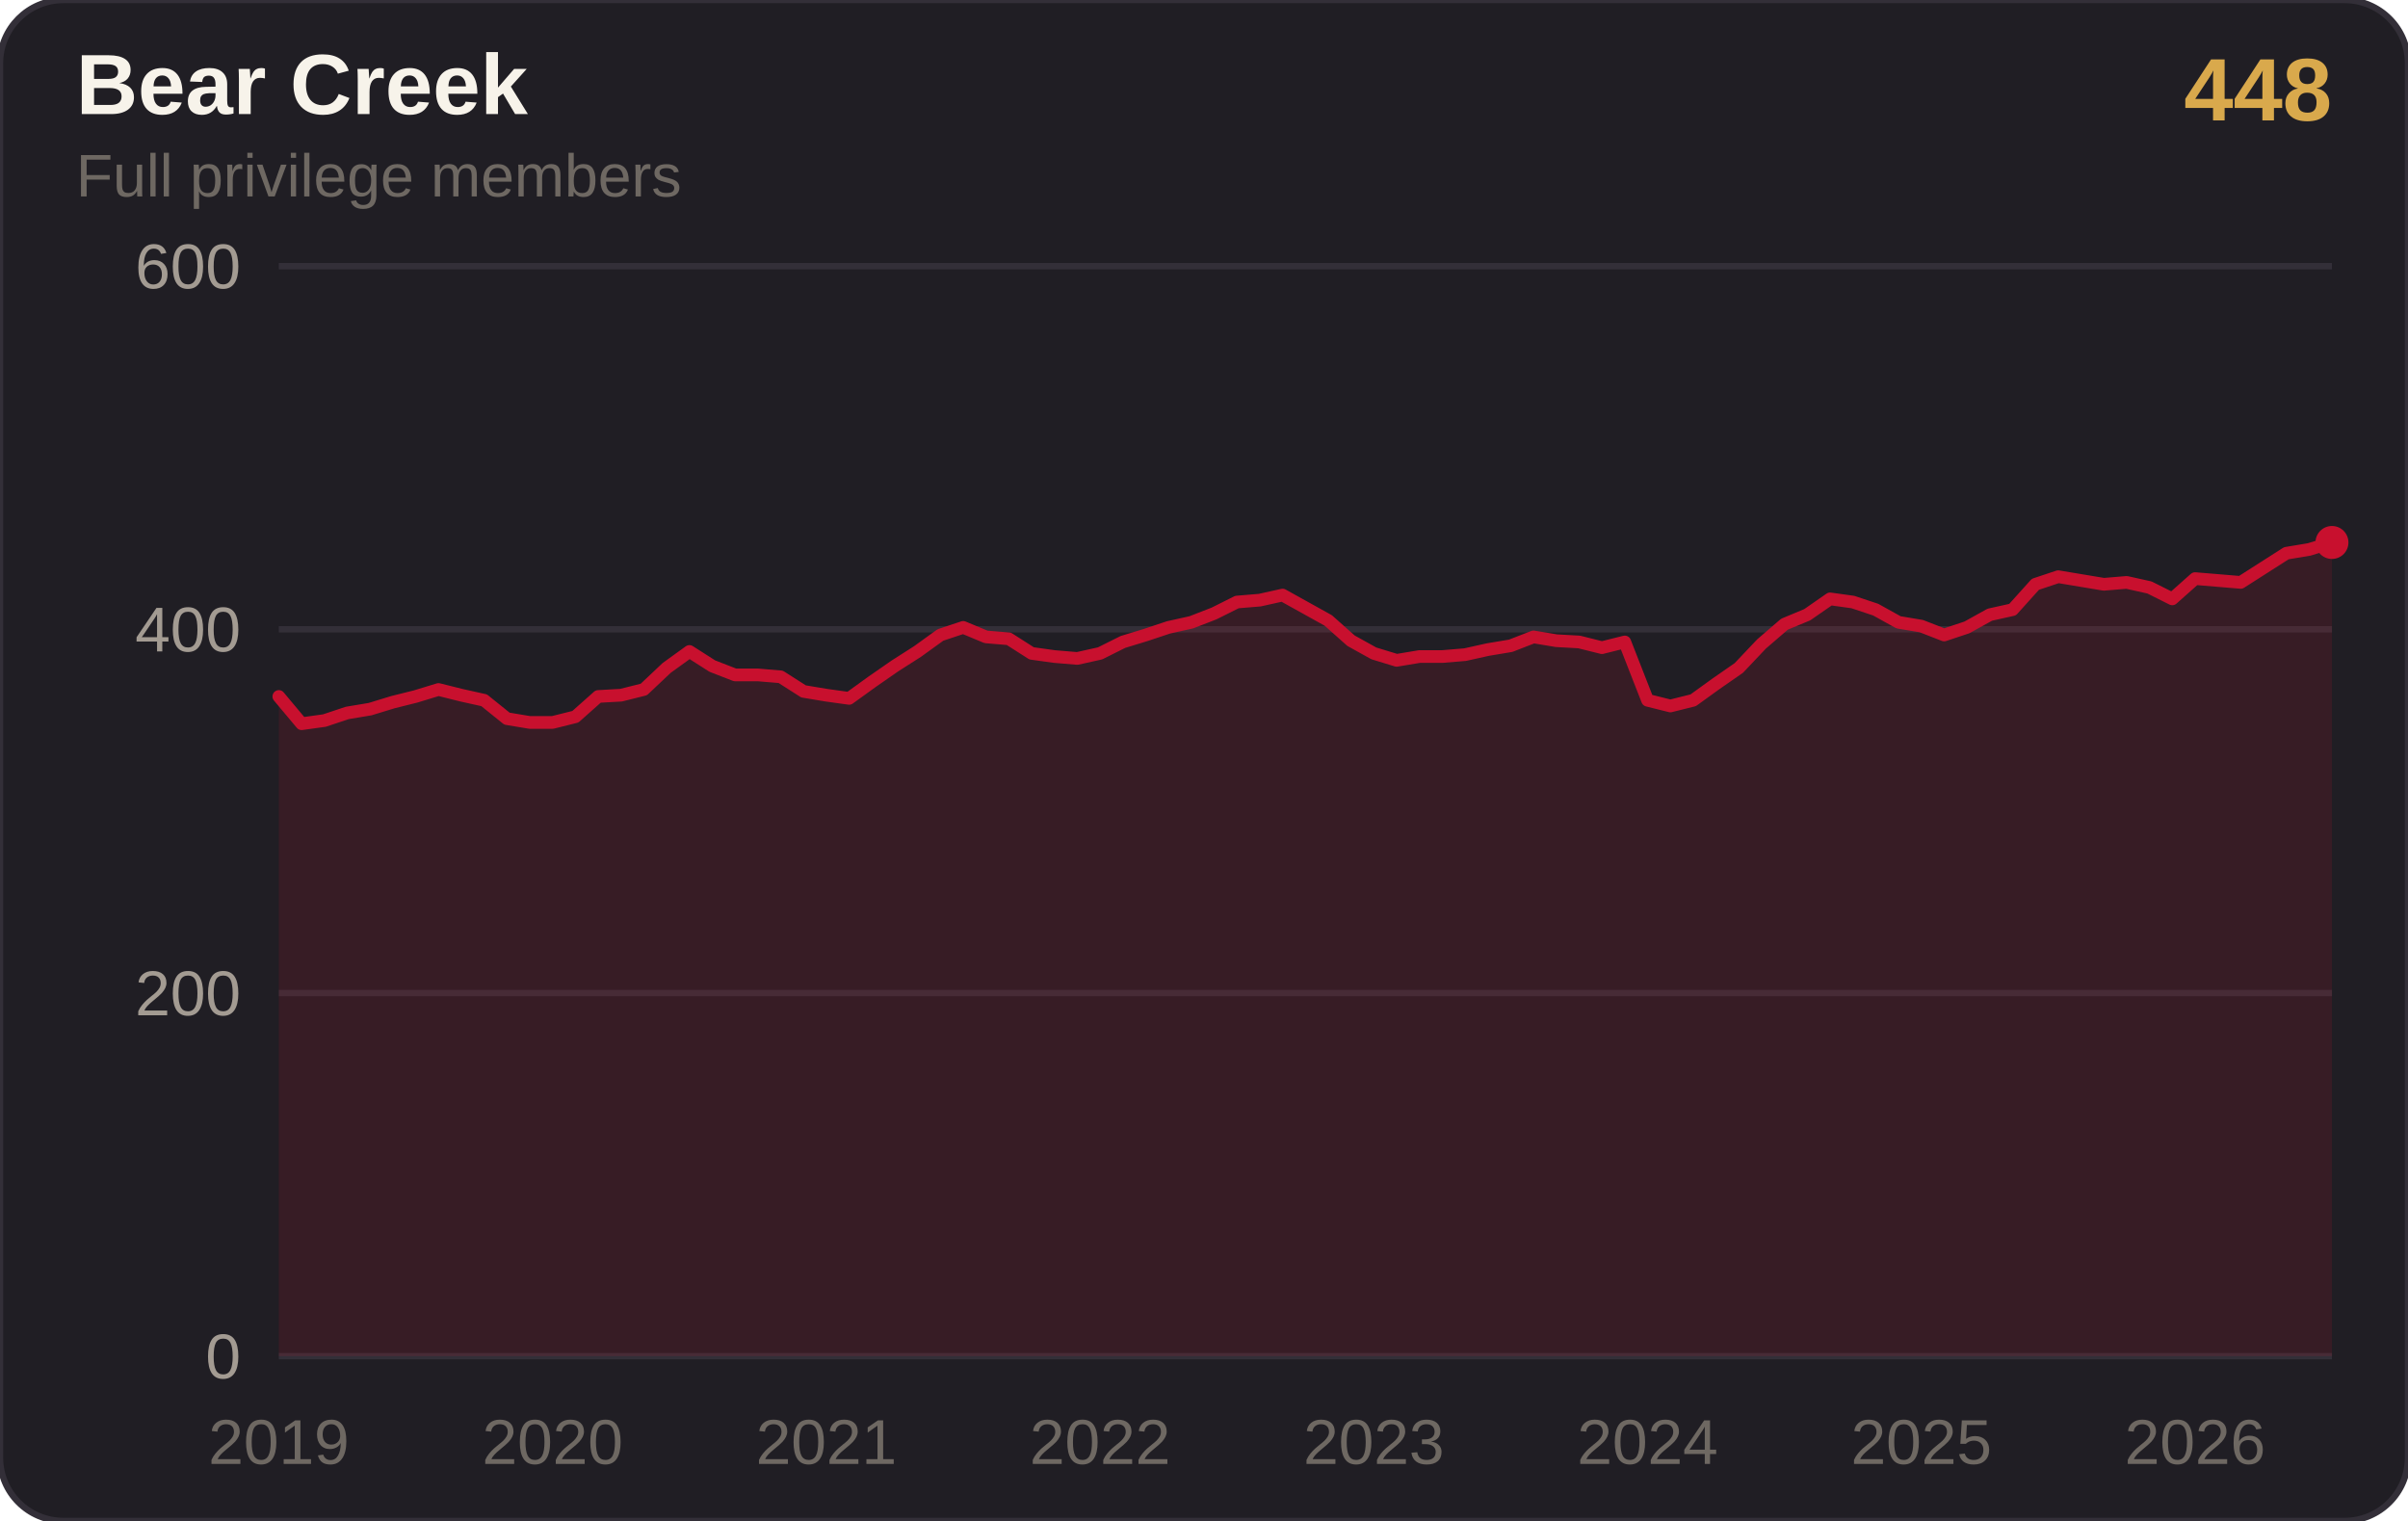
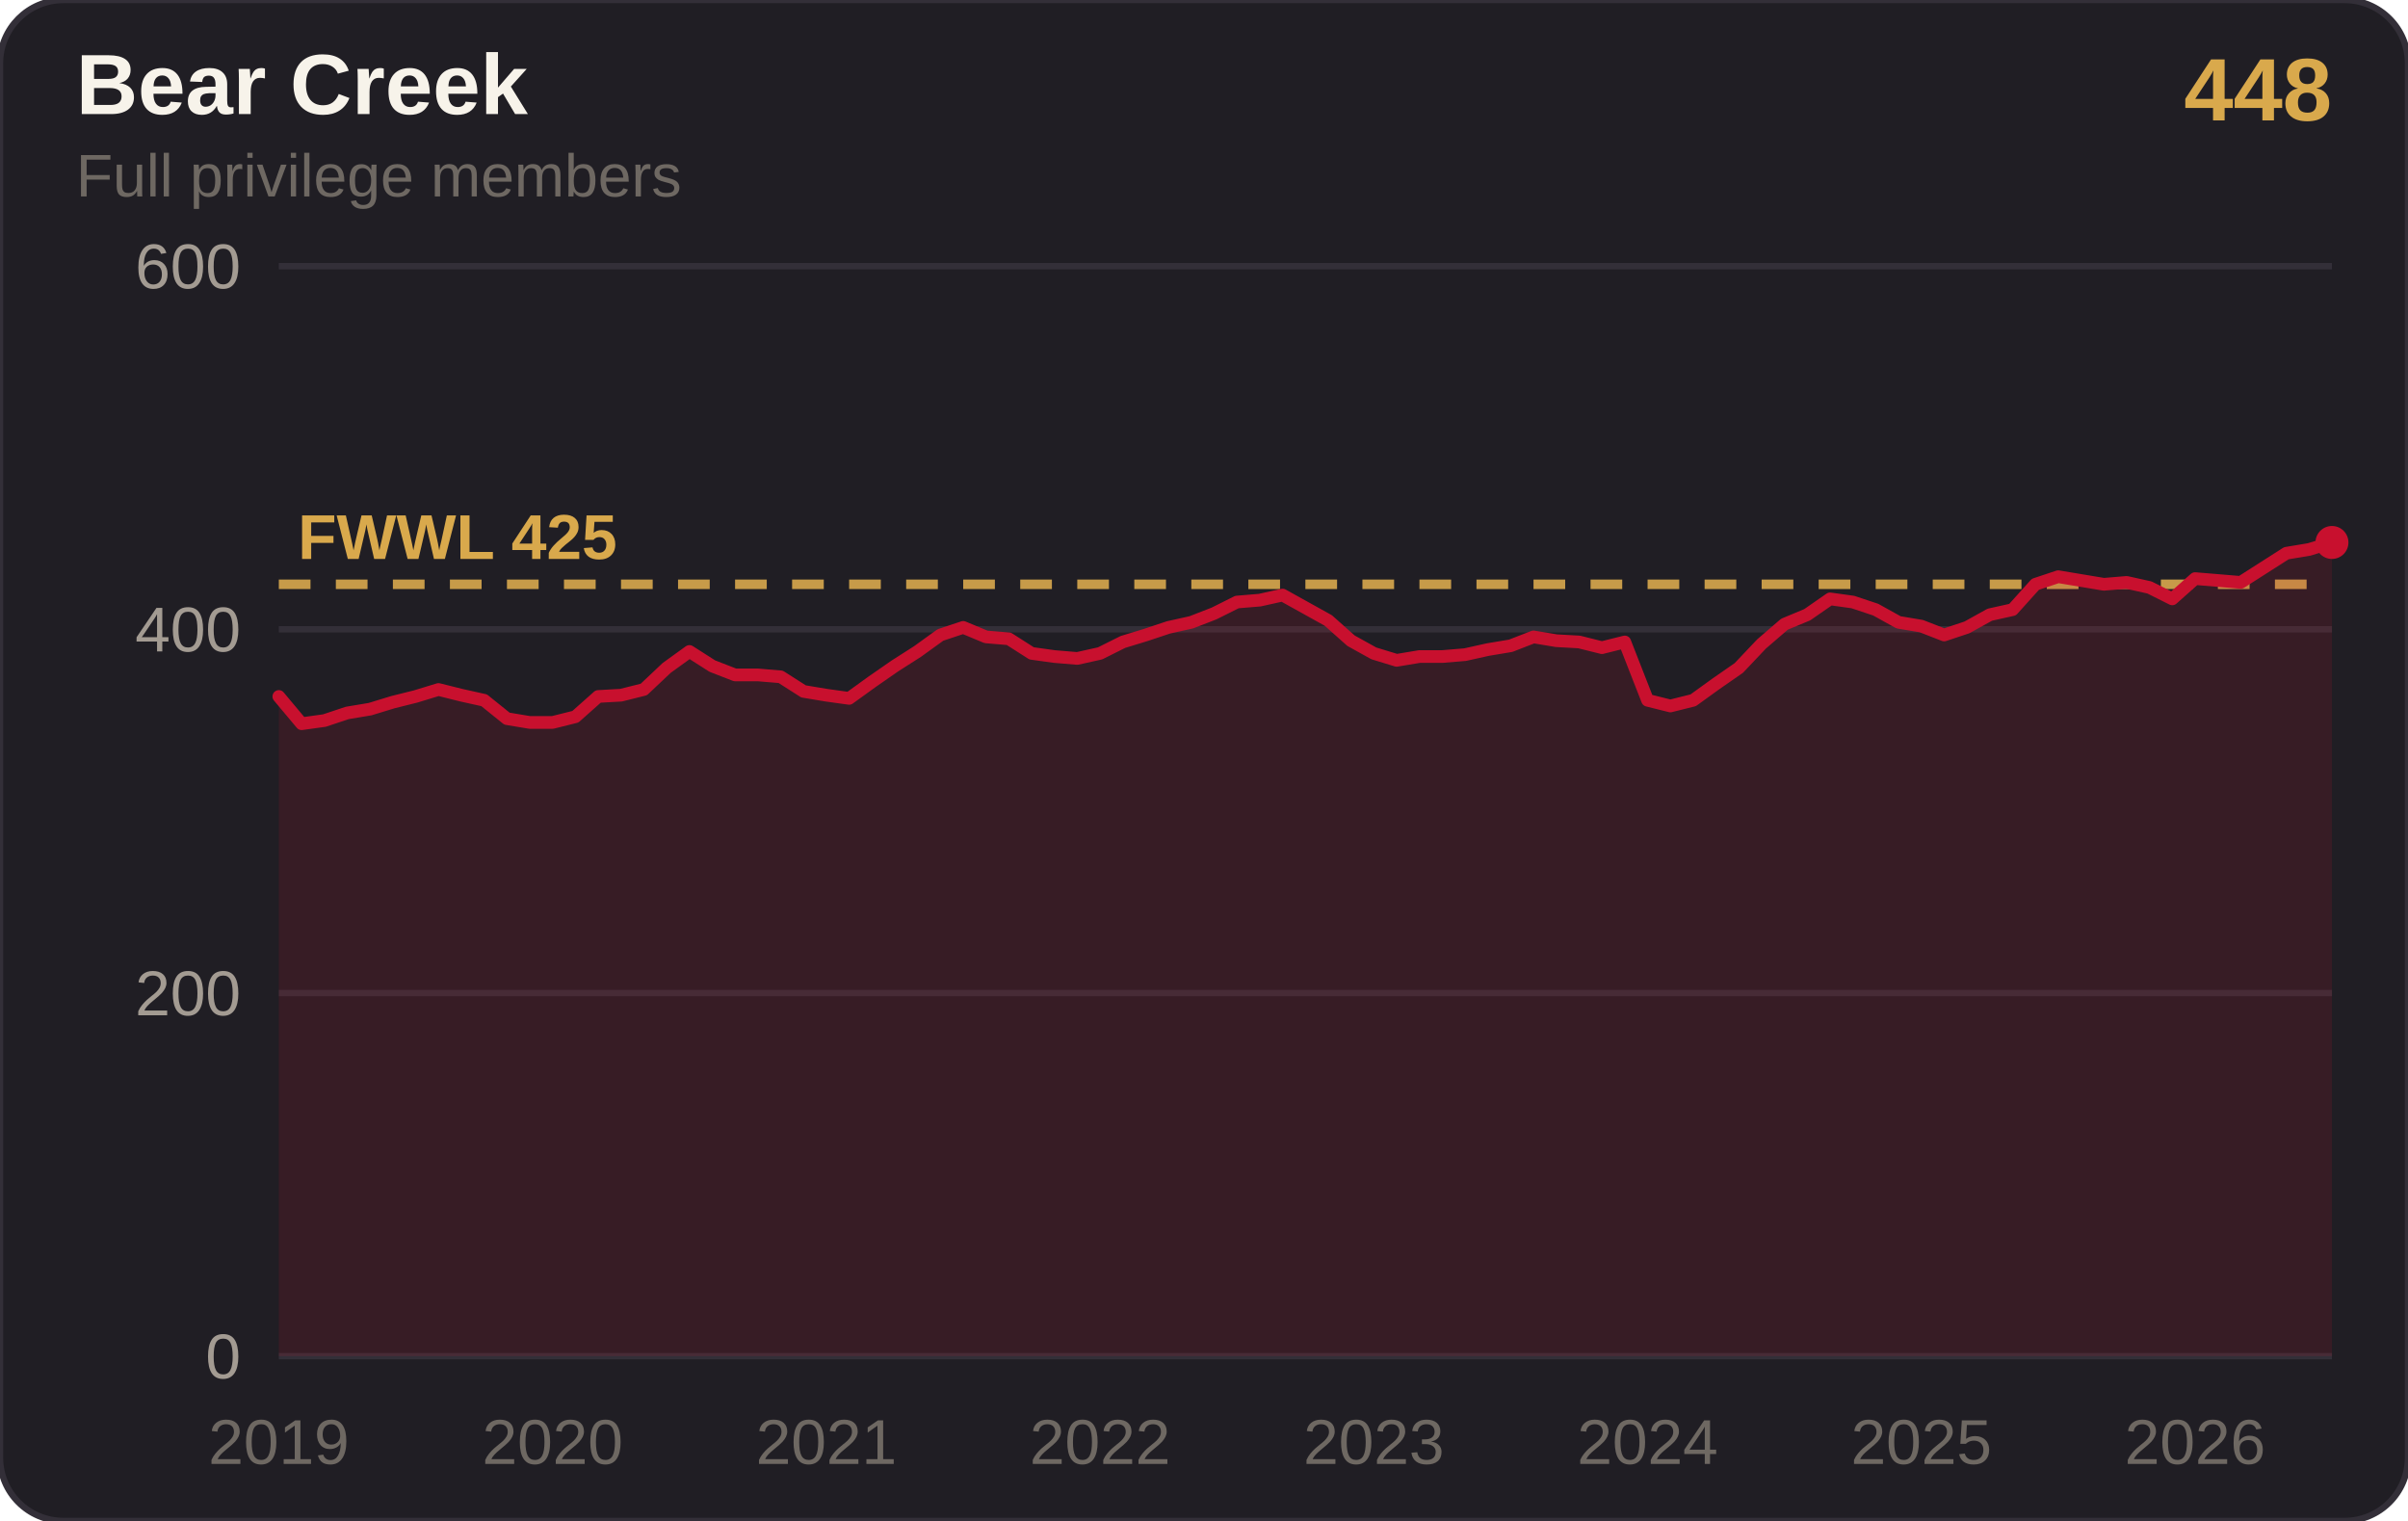
<svg xmlns="http://www.w3.org/2000/svg" viewBox="0 0 380 240" width="380" height="240" role="img" aria-label="Bear Creek, Full privilege members">
  <rect width="380" height="240" rx="10" fill="#201E24" stroke="#332F38" />
  <text x="12" y="18" fill="#F7F3EA" font-family="system-ui, -apple-system, 'Helvetica Neue', Arial, sans-serif" font-size="13.5" font-weight="700">Bear Creek</text>
  <text x="12" y="31" fill="#6E6862" font-family="system-ui, -apple-system, 'Helvetica Neue', Arial, sans-serif" font-size="9.5">Full privilege members</text>
  <line x1="44" y1="214.0" x2="368" y2="214.0" stroke="#332F38" stroke-width="1" />
  <text x="38" y="217.5" fill="#A39B92" font-family="system-ui, -apple-system, 'Helvetica Neue', Arial, sans-serif" font-size="10" text-anchor="end">0</text>
  <line x1="44" y1="156.7" x2="368" y2="156.7" stroke="#332F38" stroke-width="1" />
  <text x="38" y="160.2" fill="#A39B92" font-family="system-ui, -apple-system, 'Helvetica Neue', Arial, sans-serif" font-size="10" text-anchor="end">200</text>
  <line x1="44" y1="99.3" x2="368" y2="99.3" stroke="#332F38" stroke-width="1" />
  <text x="38" y="102.8" fill="#A39B92" font-family="system-ui, -apple-system, 'Helvetica Neue', Arial, sans-serif" font-size="10" text-anchor="end">400</text>
  <line x1="44" y1="42.0" x2="368" y2="42.0" stroke="#332F38" stroke-width="1" />
  <text x="38" y="45.5" fill="#A39B92" font-family="system-ui, -apple-system, 'Helvetica Neue', Arial, sans-serif" font-size="10" text-anchor="end">600</text>
  <text x="44.0" y="231" fill="#6E6862" font-family="system-ui, -apple-system, 'Helvetica Neue', Arial, sans-serif" font-size="10" text-anchor="middle">2019</text>
  <text x="87.2" y="231" fill="#6E6862" font-family="system-ui, -apple-system, 'Helvetica Neue', Arial, sans-serif" font-size="10" text-anchor="middle">2020</text>
  <text x="130.4" y="231" fill="#6E6862" font-family="system-ui, -apple-system, 'Helvetica Neue', Arial, sans-serif" font-size="10" text-anchor="middle">2021</text>
  <text x="173.6" y="231" fill="#6E6862" font-family="system-ui, -apple-system, 'Helvetica Neue', Arial, sans-serif" font-size="10" text-anchor="middle">2022</text>
  <text x="216.8" y="231" fill="#6E6862" font-family="system-ui, -apple-system, 'Helvetica Neue', Arial, sans-serif" font-size="10" text-anchor="middle">2023</text>
  <text x="260.0" y="231" fill="#6E6862" font-family="system-ui, -apple-system, 'Helvetica Neue', Arial, sans-serif" font-size="10" text-anchor="middle">2024</text>
  <text x="303.2" y="231" fill="#6E6862" font-family="system-ui, -apple-system, 'Helvetica Neue', Arial, sans-serif" font-size="10" text-anchor="middle">2025</text>
  <text x="346.4" y="231" fill="#6E6862" font-family="system-ui, -apple-system, 'Helvetica Neue', Arial, sans-serif" font-size="10" text-anchor="middle">2026</text>
+   <line x1="44.0" y1="92.2" x2="368.0" y2="92.2" stroke="#D9A94C" stroke-width="1.5" stroke-dasharray="5 4" opacity="0.9" />
+   <text x="47.0" y="88.2" fill="#D9A94C" font-family="system-ui, -apple-system, 'Helvetica Neue', Arial, sans-serif" font-size="10" font-weight="600" text-anchor="start">FWWL 425</text>
  <path d="M44.0,214.0 L44.0,109.9 L47.6,114.2 L51.2,113.7 L54.8,112.5 L58.4,111.9 L62.0,110.8 L65.6,109.9 L69.2,108.8 L72.8,109.7 L76.4,110.5 L80.0,113.4 L83.6,114.0 L87.2,114.0 L90.8,113.1 L94.4,109.9 L98.0,109.7 L101.6,108.8 L105.2,105.4 L108.8,102.8 L112.4,105.1 L116.0,106.5 L119.6,106.5 L123.2,106.8 L126.8,109.1 L130.4,109.7 L134.0,110.2 L137.6,107.6 L141.2,105.1 L144.8,102.8 L148.4,100.2 L152.0,99.0 L155.6,100.5 L159.2,100.8 L162.8,103.1 L166.4,103.6 L170.0,103.9 L173.6,103.1 L177.2,101.3 L180.8,100.2 L184.4,99.0 L188.0,98.2 L191.6,96.8 L195.2,95.0 L198.8,94.7 L202.4,93.9 L206.0,95.9 L209.6,97.9 L213.2,101.1 L216.8,103.1 L220.4,104.2 L224.0,103.6 L227.6,103.6 L231.2,103.3 L234.8,102.5 L238.4,101.9 L242.0,100.5 L245.6,101.1 L249.2,101.3 L252.8,102.2 L256.4,101.3 L260.0,110.5 L263.6,111.4 L267.2,110.5 L270.8,107.9 L274.4,105.4 L278.0,101.6 L281.6,98.5 L285.2,97.0 L288.8,94.5 L292.4,95.0 L296.0,96.2 L299.6,98.2 L303.2,98.8 L306.8,100.2 L310.4,99.0 L314.0,97.0 L317.6,96.2 L321.2,92.2 L324.8,91.0 L328.4,91.6 L332.0,92.2 L335.6,91.9 L339.2,92.7 L342.8,94.5 L346.4,91.3 L350.0,91.6 L353.6,91.9 L357.2,89.6 L360.8,87.3 L364.4,86.7 L368.0,85.6 L368.0,214.0 Z" fill="#C8102E" opacity="0.14" />
  <path d="M44.0,109.9 L47.6,114.2 L51.2,113.7 L54.8,112.5 L58.4,111.9 L62.0,110.8 L65.6,109.9 L69.2,108.8 L72.8,109.7 L76.4,110.5 L80.0,113.4 L83.6,114.0 L87.2,114.0 L90.8,113.1 L94.4,109.9 L98.0,109.7 L101.6,108.8 L105.2,105.4 L108.8,102.8 L112.4,105.1 L116.0,106.5 L119.6,106.5 L123.2,106.8 L126.8,109.1 L130.4,109.7 L134.0,110.2 L137.6,107.6 L141.2,105.1 L144.8,102.8 L148.4,100.2 L152.0,99.0 L155.6,100.5 L159.2,100.8 L162.8,103.1 L166.4,103.6 L170.0,103.9 L173.6,103.1 L177.2,101.3 L180.8,100.2 L184.4,99.0 L188.0,98.2 L191.6,96.8 L195.2,95.0 L198.8,94.7 L202.4,93.9 L206.0,95.9 L209.6,97.9 L213.2,101.1 L216.8,103.1 L220.4,104.2 L224.0,103.6 L227.6,103.6 L231.2,103.3 L234.8,102.5 L238.4,101.9 L242.0,100.5 L245.6,101.1 L249.2,101.3 L252.8,102.2 L256.4,101.3 L260.0,110.5 L263.6,111.4 L267.2,110.5 L270.8,107.9 L274.4,105.4 L278.0,101.6 L281.6,98.5 L285.2,97.0 L288.8,94.5 L292.4,95.0 L296.0,96.2 L299.6,98.2 L303.2,98.8 L306.8,100.2 L310.4,99.0 L314.0,97.0 L317.6,96.2 L321.2,92.2 L324.8,91.0 L328.4,91.6 L332.0,92.2 L335.6,91.9 L339.2,92.7 L342.8,94.5 L346.4,91.3 L350.0,91.6 L353.6,91.9 L357.2,89.6 L360.8,87.3 L364.4,86.7 L368.0,85.6" fill="none" stroke="#C8102E" stroke-width="2" stroke-linejoin="round" stroke-linecap="round" />
  <circle cx="368.0" cy="85.6" r="2.6" fill="#C8102E" />
  <text x="368" y="19" fill="#D9A94C" font-family="system-ui, -apple-system, 'Helvetica Neue', Arial, sans-serif" font-size="14" font-weight="700" text-anchor="end">448</text>
</svg>
